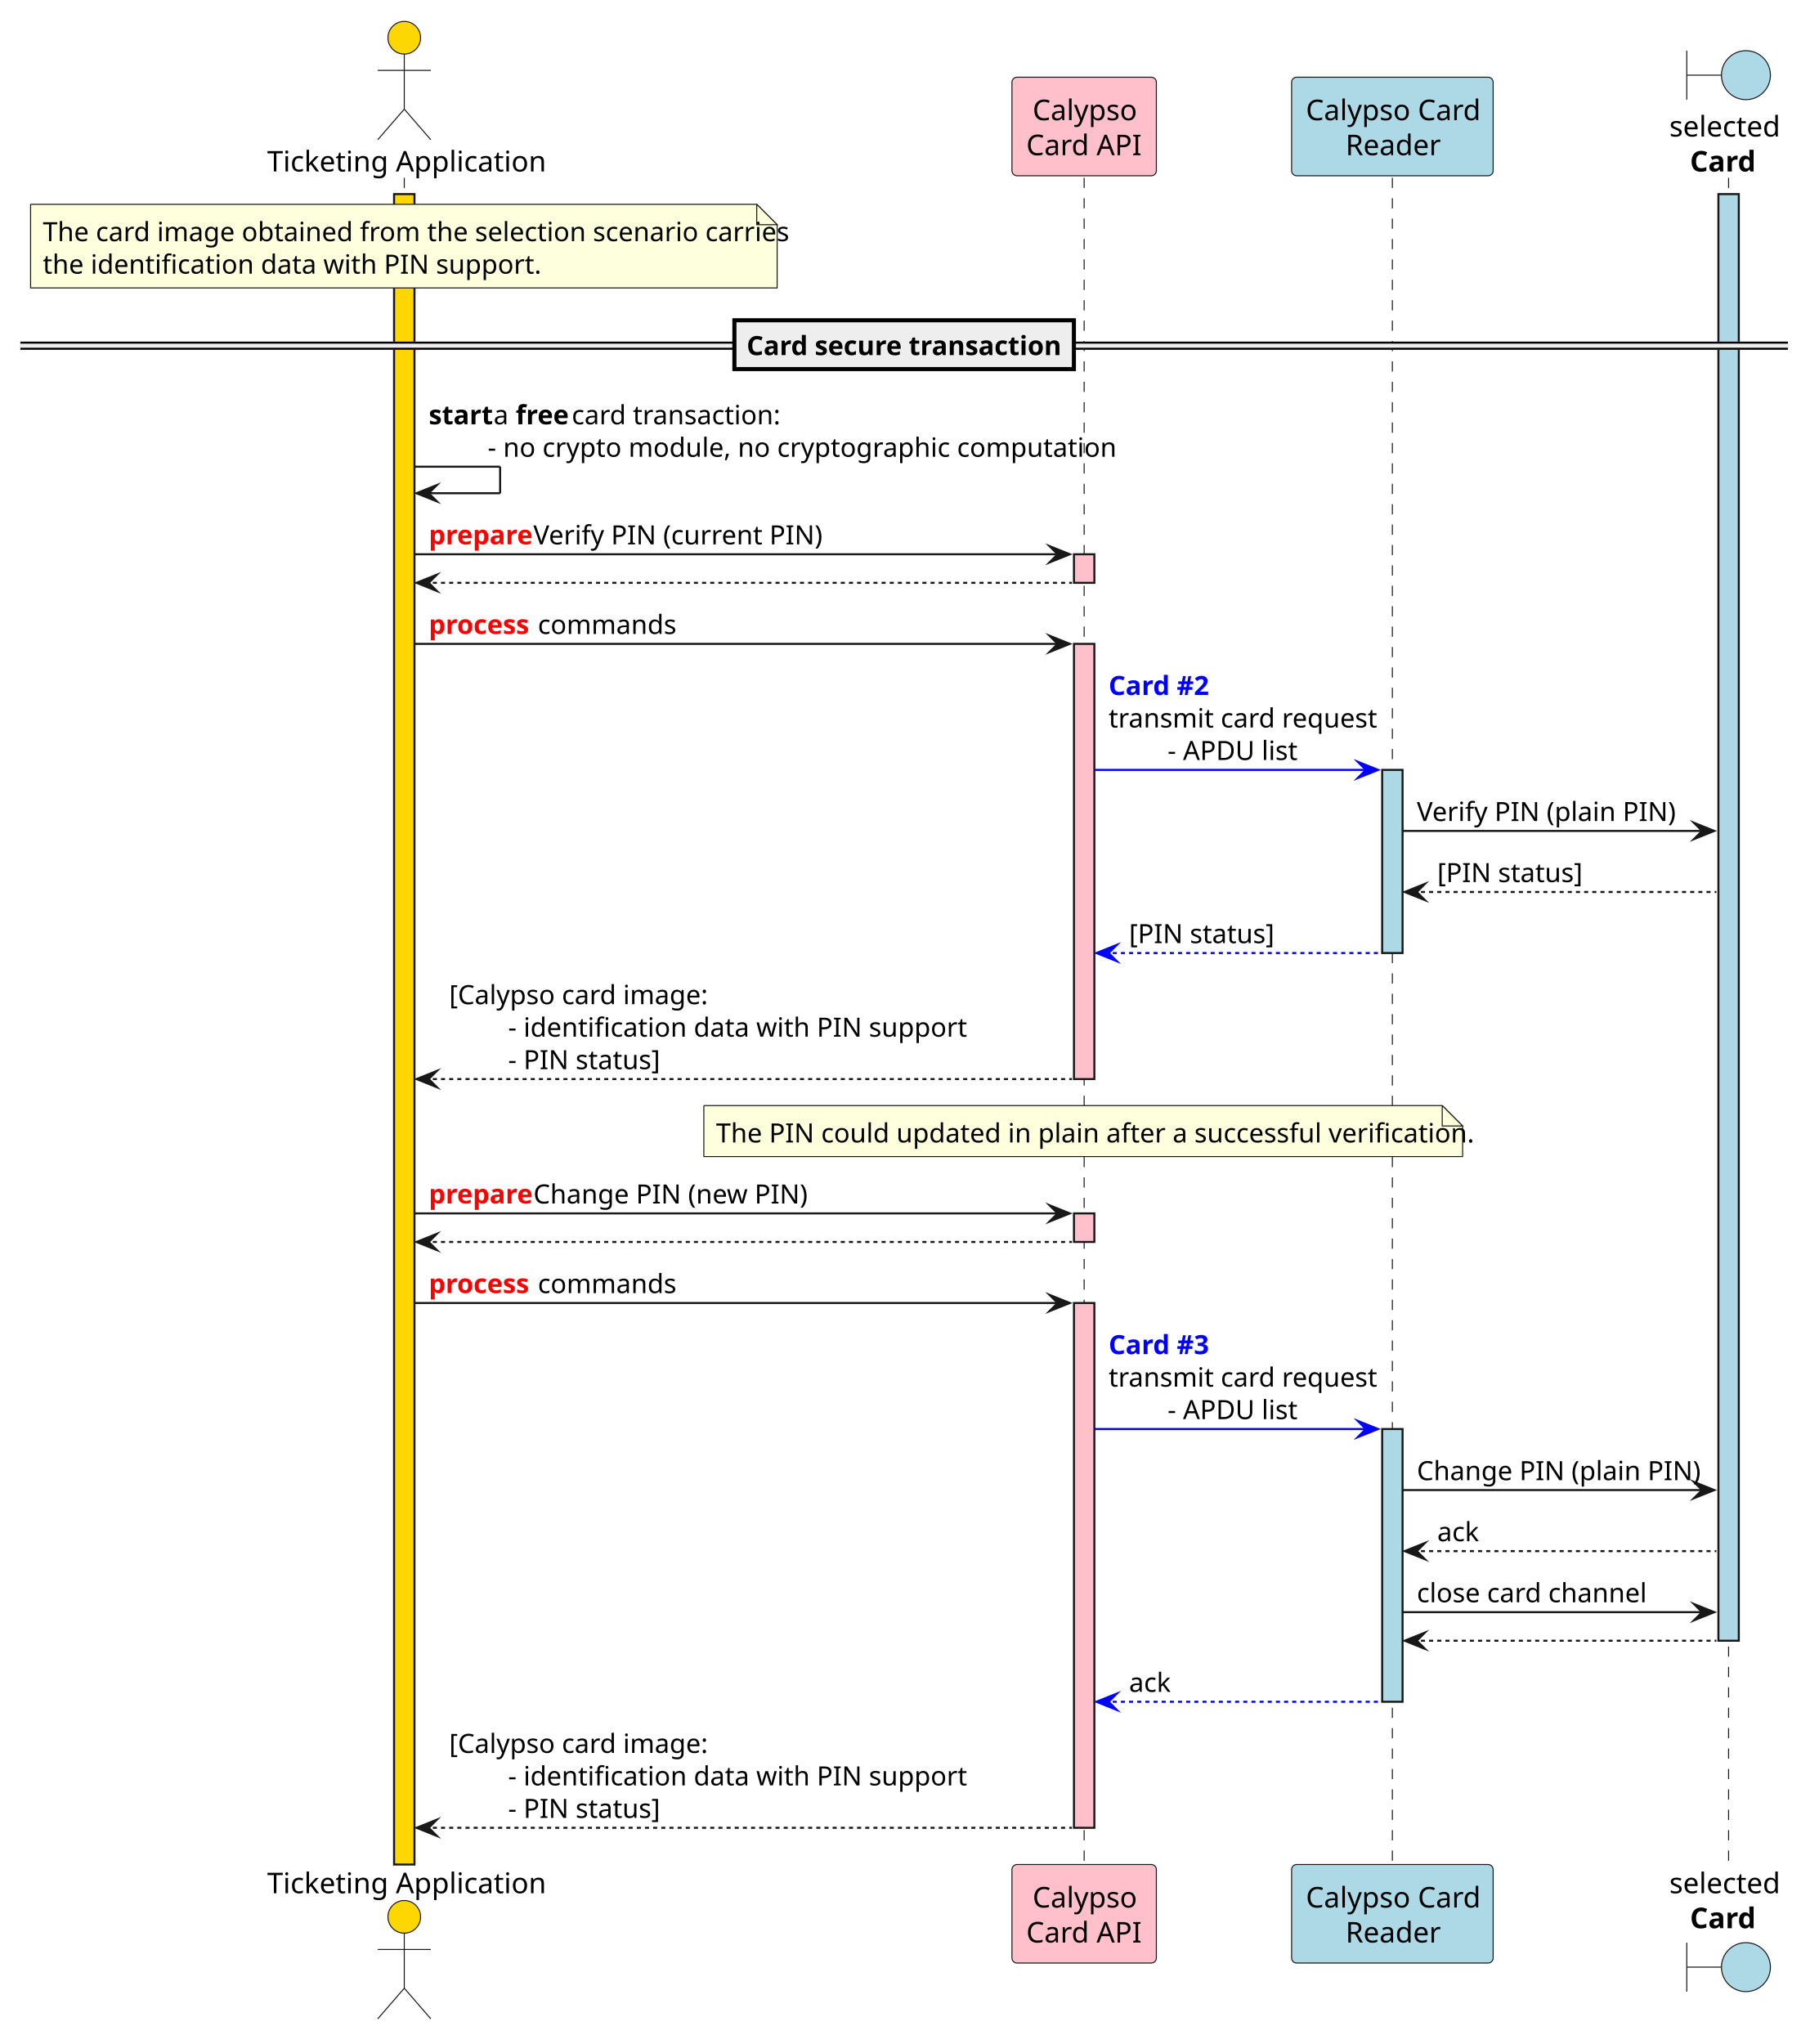
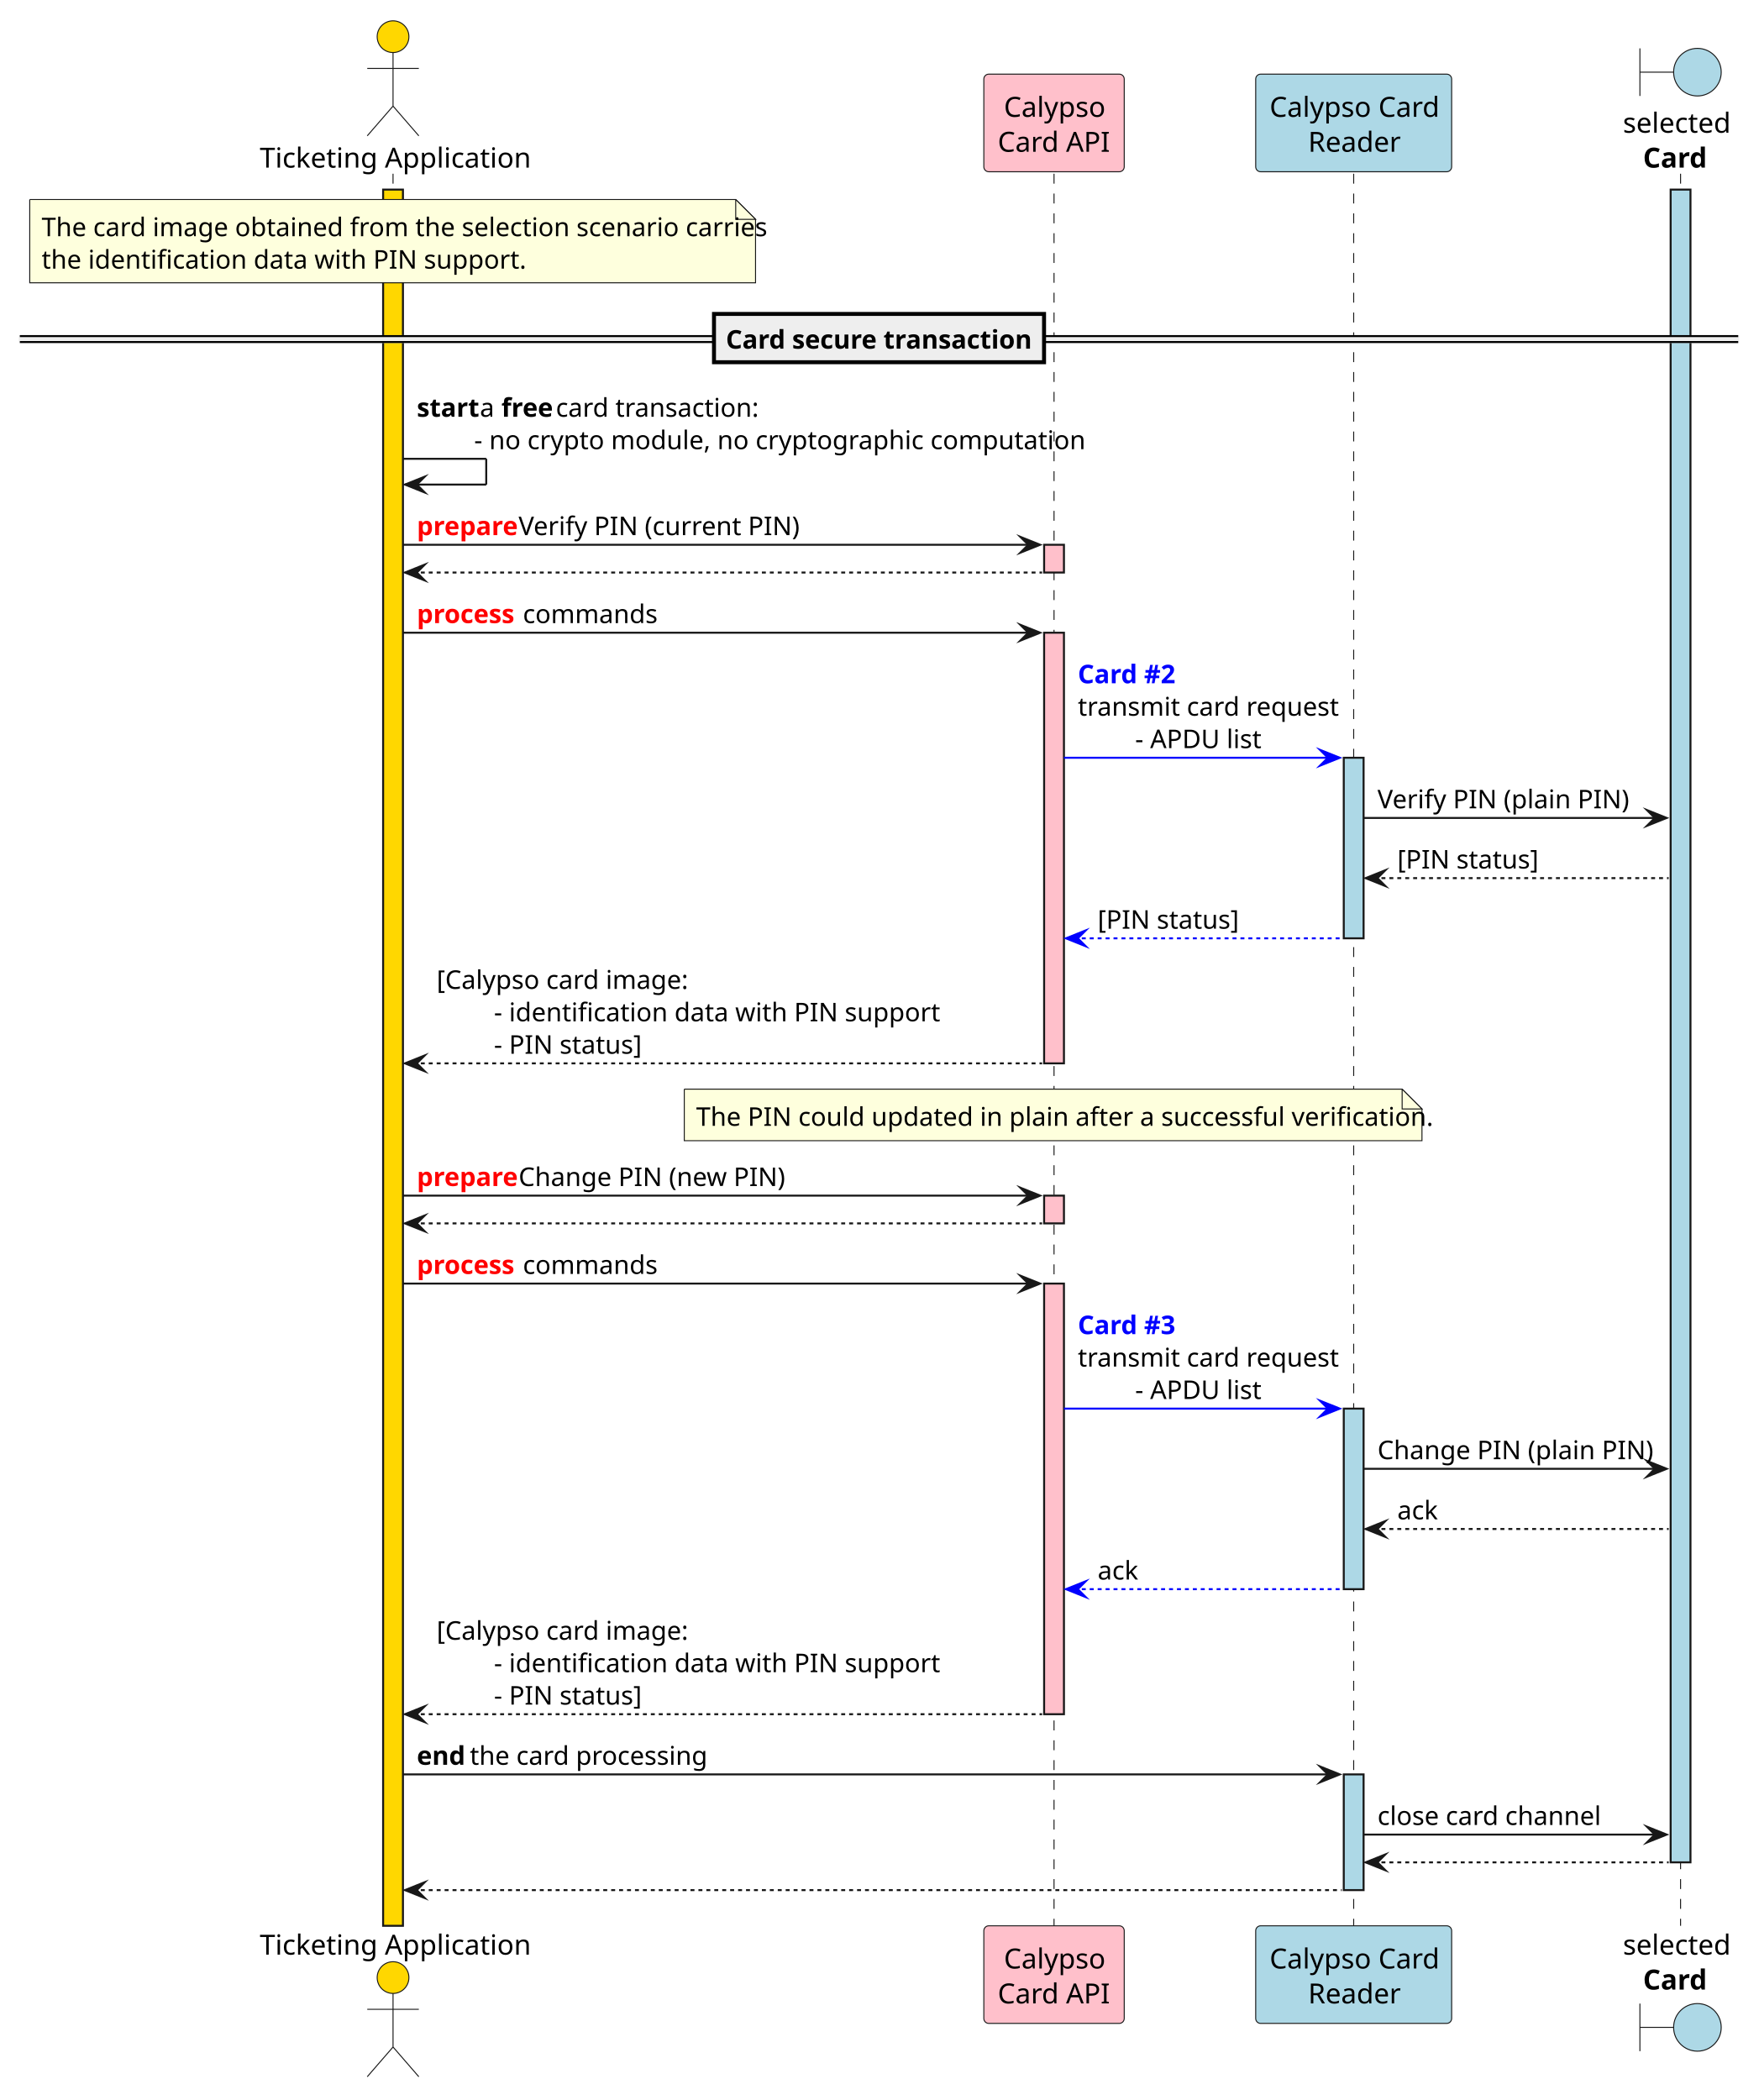
- <svg xmlns="http://www.w3.org/2000/svg" version="1.1" data-diagram-type="SEQUENCE" style="width:887px;height:1002px;background:#FFFFFF;" width="887px" height="1002px" viewBox="0 0 887 1002" zoomAndPan="magnify" preserveAspectRatio="none" contentStyleType="text/css">
+ <svg xmlns="http://www.w3.org/2000/svg" version="1.1" data-diagram-type="SEQUENCE" style="width:887px;height:1059px;background:#FFFFFF;" width="887px" height="1059px" viewBox="0 0 887 1059" zoomAndPan="magnify" preserveAspectRatio="none" contentStyleType="text/css">
  <defs />
  <g font-family="sans-serif" lengthAdjust="spacing">
    <g>
-       <rect x="194.698" y="87.151" width="8" height="826.862" fill="#000" fill-opacity="0" />
-       <line x1="198.198" y1="87.151" x2="198.198" y2="914.013" style="stroke:#181818;stroke-width:0.5;stroke-dasharray:5,5;" />
+       <rect x="194.698" y="87.609" width="8" height="883.547" fill="#000" fill-opacity="0" />
+       <line x1="198.198" y1="87.609" x2="198.198" y2="971.156" style="stroke:#181818;stroke-width:0.5;stroke-dasharray:5,5;" />
    </g>
    <g>
-       <rect x="193.198" y="95.151" width="10" height="818.862" fill="#FFD700" style="stroke:#181818;stroke-width:1;" />
+       <rect x="193.198" y="95.609" width="10" height="875.547" fill="#FFD700" style="stroke:#181818;stroke-width:1;" />
    </g>
    <g>
-       <rect x="528.021" y="87.151" width="8" height="826.862" fill="#000" fill-opacity="0" />
-       <line x1="531.521" y1="87.151" x2="531.521" y2="914.013" style="stroke:#181818;stroke-width:0.5;stroke-dasharray:5,5;" />
+       <rect x="528.021" y="87.609" width="8" height="883.547" fill="#000" fill-opacity="0" />
+       <line x1="531.521" y1="87.609" x2="531.521" y2="971.156" style="stroke:#181818;stroke-width:0.5;stroke-dasharray:5,5;" />
    </g>
    <g>
-       <rect x="526.521" y="271.709" width="10" height="14" fill="#FFC0CB" style="stroke:#181818;stroke-width:1;" />
+       <rect x="526.521" y="274.719" width="10" height="14" fill="#FFC0CB" style="stroke:#181818;stroke-width:1;" />
    </g>
    <g>
-       <rect x="526.521" y="315.635" width="10" height="213.336" fill="#FFC0CB" style="stroke:#181818;stroke-width:1;" />
+       <rect x="526.521" y="319.07" width="10" height="217.164" fill="#FFC0CB" style="stroke:#181818;stroke-width:1;" />
    </g>
    <g>
-       <rect x="526.521" y="594.824" width="10" height="14" fill="#FFC0CB" style="stroke:#181818;stroke-width:1;" />
+       <rect x="526.521" y="602.938" width="10" height="14" fill="#FFC0CB" style="stroke:#181818;stroke-width:1;" />
    </g>
    <g>
-       <rect x="526.521" y="638.75" width="10" height="257.263" fill="#FFC0CB" style="stroke:#181818;stroke-width:1;" />
+       <rect x="526.521" y="647.289" width="10" height="217.164" fill="#FFC0CB" style="stroke:#181818;stroke-width:1;" />
    </g>
    <g>
-       <rect x="679.124" y="87.151" width="8" height="826.862" fill="#000" fill-opacity="0" />
-       <line x1="682.624" y1="87.151" x2="682.624" y2="914.013" style="stroke:#181818;stroke-width:0.5;stroke-dasharray:5,5;" />
+       <rect x="679.124" y="87.609" width="8" height="883.547" fill="#000" fill-opacity="0" />
+       <line x1="682.624" y1="87.609" x2="682.624" y2="971.156" style="stroke:#181818;stroke-width:0.5;stroke-dasharray:5,5;" />
    </g>
    <g>
-       <rect x="677.624" y="377.414" width="10" height="89.779" fill="#ADD8E6" style="stroke:#181818;stroke-width:1;" />
+       <rect x="677.624" y="382.125" width="10" height="91.055" fill="#ADD8E6" style="stroke:#181818;stroke-width:1;" />
    </g>
    <g>
-       <rect x="677.624" y="700.529" width="10" height="133.705" fill="#ADD8E6" style="stroke:#181818;stroke-width:1;" />
+       <rect x="677.624" y="710.344" width="10" height="91.055" fill="#ADD8E6" style="stroke:#181818;stroke-width:1;" />
    </g>
    <g>
-       <rect x="843.964" y="87.151" width="8" height="826.862" fill="#000" fill-opacity="0" />
-       <line x1="847.464" y1="87.151" x2="847.464" y2="914.013" style="stroke:#181818;stroke-width:0.5;stroke-dasharray:5,5;" />
+       <rect x="677.624" y="894.805" width="10" height="58.352" fill="#ADD8E6" style="stroke:#181818;stroke-width:1;" />
    </g>
    <g>
-       <rect x="842.464" y="95.151" width="10" height="709.157" fill="#ADD8E6" style="stroke:#181818;stroke-width:1;" />
+       <rect x="843.964" y="87.609" width="8" height="883.547" fill="#000" fill-opacity="0" />
+       <line x1="847.464" y1="87.609" x2="847.464" y2="971.156" style="stroke:#181818;stroke-width:0.5;stroke-dasharray:5,5;" />
    </g>
-     <text x="130.998" y="84.075" fill="#000" font-size="14" textLength="128.399">Ticketing Application</text>
+     <g>
+       <rect x="842.464" y="95.609" width="10" height="843.547" fill="#ADD8E6" style="stroke:#181818;stroke-width:1;" />
+     </g>
+     <text x="130.998" y="84.533" fill="#000" font-size="14" textLength="128.399">Ticketing Application</text>
    <ellipse cx="198.198" cy="18.5" rx="8" ry="8" fill="#FFD700" style="stroke:#181818;stroke-width:0.5;" />
    <path d="M198.198,26.5 L198.198,53.5 M185.198,34.5 L211.198,34.5 M198.198,53.5 L185.198,68.5 M198.198,53.5 L211.198,68.5" style="stroke:#181818;stroke-width:0.5;" fill="none" />
-     <rect x="496.121" y="37.849" width="70.8" height="48.303" fill="#FFC0CB" style="stroke:#181818;stroke-width:0.5;" rx="2.5" ry="2.5" />
+     <rect x="496.121" y="37.391" width="70.8" height="49.219" fill="#FFC0CB" style="stroke:#181818;stroke-width:0.5;" rx="2.5" ry="2.5" />
    <text x="506.231" y="58.924" fill="#000" font-size="14" textLength="50.579">Calypso</text>
-     <text x="503.121" y="76.075" fill="#000" font-size="14" textLength="56.8">Card API</text>
-     <rect x="633.218" y="37.849" width="98.813" height="48.303" fill="#ADD8E6" style="stroke:#181818;stroke-width:0.5;" rx="2.5" ry="2.5" />
+     <text x="503.121" y="76.533" fill="#000" font-size="14" textLength="56.8">Card API</text>
+     <rect x="633.218" y="37.391" width="98.813" height="49.219" fill="#ADD8E6" style="stroke:#181818;stroke-width:0.5;" rx="2.5" ry="2.5" />
    <text x="640.218" y="58.924" fill="#000" font-size="14" textLength="84.813">Calypso Card</text>
-     <text x="659.666" y="76.075" fill="#000" font-size="14" textLength="45.917">Reader</text>
+     <text x="659.666" y="76.533" fill="#000" font-size="14" textLength="45.917">Reader</text>
    <text x="818.392" y="66.924" fill="#000" font-size="14" textLength="52.145">selected</text>
-     <text x="828.516" y="84.075" fill="#000" font-size="14" textLength="31.896" font-weight="700">Card</text>
-     <path d="M826.964,24.849 L826.964,48.849 M826.964,36.849 L843.964,36.849" style="stroke:#181818;stroke-width:0.5;" fill="none" />
-     <ellipse cx="855.964" cy="36.849" rx="12" ry="12" fill="#ADD8E6" style="stroke:#181818;stroke-width:0.5;" />
-     <text x="130.998" y="928.088" fill="#000" font-size="14" textLength="128.399">Ticketing Application</text>
-     <ellipse cx="198.198" cy="939.665" rx="8" ry="8" fill="#FFD700" style="stroke:#181818;stroke-width:0.5;" />
-     <path d="M198.198,947.665 L198.198,974.665 M185.198,955.665 L211.198,955.665 M198.198,974.665 L185.198,989.665 M198.198,974.665 L211.198,989.665" style="stroke:#181818;stroke-width:0.5;" fill="none" />
-     <rect x="496.121" y="914.013" width="70.8" height="48.303" fill="#FFC0CB" style="stroke:#181818;stroke-width:0.5;" rx="2.5" ry="2.5" />
-     <text x="506.231" y="935.088" fill="#000" font-size="14" textLength="50.579">Calypso</text>
-     <text x="503.121" y="952.24" fill="#000" font-size="14" textLength="56.8">Card API</text>
-     <rect x="633.218" y="914.013" width="98.813" height="48.303" fill="#ADD8E6" style="stroke:#181818;stroke-width:0.5;" rx="2.5" ry="2.5" />
-     <text x="640.218" y="935.088" fill="#000" font-size="14" textLength="84.813">Calypso Card</text>
-     <text x="659.666" y="952.24" fill="#000" font-size="14" textLength="45.917">Reader</text>
-     <text x="818.392" y="928.088" fill="#000" font-size="14" textLength="52.145">selected</text>
-     <text x="828.516" y="945.24" fill="#000" font-size="14" textLength="31.896" font-weight="700">Card</text>
-     <path d="M826.964,952.316 L826.964,976.316 M826.964,964.316 L843.964,964.316" style="stroke:#181818;stroke-width:0.5;" fill="none" />
-     <ellipse cx="855.964" cy="964.316" rx="12" ry="12" fill="#ADD8E6" style="stroke:#181818;stroke-width:0.5;" />
-     <path d="M15,100.151 L15,141.151 L381,141.151 L381,110.151 L371,100.151 L15,100.151" style="stroke:#181818;stroke-width:0.5;" fill="#FEFFDD" />
-     <path d="M371,100.151 L371,110.151 L381,110.151 L371,100.151" style="stroke:#181818;stroke-width:0.5;" fill="#FEFFDD" />
-     <text x="21" y="118.221" fill="#000" font-size="13" textLength="345.395">The card image obtained from the selection scenario carries</text>
-     <text x="21" y="134.147" fill="#000" font-size="13" textLength="225.462">the identification data with PIN support.</text>
-     <rect x="10" y="167.967" width="866.536" height="3" fill="#EEE" style="stroke:#EEE;stroke-width:1;" />
-     <line x1="10" y1="167.967" x2="876.536" y2="167.967" style="stroke:#000;stroke-width:1;" />
-     <line x1="10" y1="170.967" x2="876.536" y2="170.967" style="stroke:#000;stroke-width:1;" />
-     <rect x="360.046" y="157.004" width="166.445" height="23.926" fill="#EEE" style="stroke:#000;stroke-width:2;" />
-     <text x="366.046" y="174.074" fill="#000" font-size="13" textLength="148.833" font-weight="700">Card secure transaction</text>
-     <line x1="203.198" y1="228.783" x2="245.198" y2="228.783" style="stroke:#181818;stroke-width:1;" />
-     <line x1="245.198" y1="228.783" x2="245.198" y2="241.783" style="stroke:#181818;stroke-width:1;" />
-     <line x1="204.198" y1="241.783" x2="245.198" y2="241.783" style="stroke:#181818;stroke-width:1;" />
-     <polygon points="214.198,237.783,204.198,241.783,214.198,245.783,210.198,241.783" fill="#181818" style="stroke:#181818;stroke-width:1;stroke-linejoin:miter;stroke-miterlimit:10;" />
-     <text x="210.198" y="208" fill="#000" font-size="13" textLength="28.177" font-weight="700">start</text>
-     <text x="241.987" y="208" fill="#000" font-size="13">a</text>
-     <text x="252.828" y="208" fill="#000" font-size="13" textLength="23.848" font-weight="700">free</text>
-     <text x="280.288" y="208" fill="#000" font-size="13" textLength="96.104">card transaction:</text>
-     <text x="239.092" y="223.926" fill="#000" font-size="13" textLength="285.429">- no crypto module, no cryptographic computation</text>
-     <polygon points="514.521,267.709,524.521,271.709,514.521,275.709,518.521,271.709" fill="#181818" style="stroke:#181818;stroke-width:1;stroke-linejoin:miter;stroke-miterlimit:10;" />
-     <line x1="203.198" y1="271.709" x2="520.521" y2="271.709" style="stroke:#181818;stroke-width:1;" />
-     <text x="210.198" y="266.853" fill="#F00" font-size="13" textLength="47.69" font-weight="700">prepare</text>
-     <text x="261.499" y="266.853" fill="#000" font-size="13" textLength="136.525">Verify PIN (current PIN)</text>
-     <polygon points="214.198,281.709,204.198,285.709,214.198,289.709,210.198,285.709" fill="#181818" style="stroke:#181818;stroke-width:1;stroke-linejoin:miter;stroke-miterlimit:10;" />
-     <line x1="208.198" y1="285.709" x2="525.521" y2="285.709" style="stroke:#181818;stroke-width:1;stroke-dasharray:2,2;" />
-     <polygon points="514.521,311.635,524.521,315.635,514.521,319.635,518.521,315.635" fill="#181818" style="stroke:#181818;stroke-width:1;stroke-linejoin:miter;stroke-miterlimit:10;" />
-     <line x1="203.198" y1="315.635" x2="520.521" y2="315.635" style="stroke:#181818;stroke-width:1;" />
-     <text x="210.198" y="310.779" fill="#F00" font-size="13" textLength="49.861" font-weight="700">process</text>
-     <text x="263.67" y="310.779" fill="#000" font-size="13" textLength="63.578">commands</text>
-     <polygon points="665.624,373.414,675.624,377.414,665.624,381.414,669.624,377.414" fill="#00F" style="stroke:#00F;stroke-width:1;stroke-linejoin:miter;stroke-miterlimit:10;" />
-     <line x1="536.521" y1="377.414" x2="671.624" y2="377.414" style="stroke:#00F;stroke-width:1;" />
-     <text x="543.521" y="340.705" fill="#00F" font-size="13" textLength="47.69" font-weight="700">Card #2</text>
-     <text x="543.521" y="356.631" fill="#000" font-size="13" textLength="122.104">transmit card request</text>
-     <text x="572.415" y="372.558" fill="#000" font-size="13" textLength="63.559">- APDU list</text>
-     <polygon points="830.464,403.34,840.464,407.34,830.464,411.34,834.464,407.34" fill="#181818" style="stroke:#181818;stroke-width:1;stroke-linejoin:miter;stroke-miterlimit:10;" />
-     <line x1="687.624" y1="407.34" x2="836.464" y2="407.34" style="stroke:#181818;stroke-width:1;" />
-     <text x="694.624" y="402.484" fill="#000" font-size="13" textLength="123.532">Verify PIN (plain PIN)</text>
-     <polygon points="698.624,433.267,688.624,437.267,698.624,441.267,694.624,437.267" fill="#181818" style="stroke:#181818;stroke-width:1;stroke-linejoin:miter;stroke-miterlimit:10;" />
-     <line x1="692.624" y1="437.267" x2="841.464" y2="437.267" style="stroke:#181818;stroke-width:1;stroke-dasharray:2,2;" />
-     <text x="704.624" y="432.41" fill="#000" font-size="13" textLength="67.19">[PIN status]</text>
-     <polygon points="547.521,463.193,537.521,467.193,547.521,471.193,543.521,467.193" fill="#00F" style="stroke:#00F;stroke-width:1;stroke-linejoin:miter;stroke-miterlimit:10;" />
-     <line x1="541.521" y1="467.193" x2="676.624" y2="467.193" style="stroke:#00F;stroke-width:1;stroke-dasharray:2,2;" />
-     <text x="553.521" y="462.336" fill="#000" font-size="13" textLength="67.19">[PIN status]</text>
-     <polygon points="214.198,524.972,204.198,528.972,214.198,532.972,210.198,528.972" fill="#181818" style="stroke:#181818;stroke-width:1;stroke-linejoin:miter;stroke-miterlimit:10;" />
-     <line x1="208.198" y1="528.972" x2="525.521" y2="528.972" style="stroke:#181818;stroke-width:1;stroke-dasharray:2,2;" />
-     <text x="220.198" y="492.263" fill="#000" font-size="13" textLength="122.11">[Calypso card image:</text>
-     <text x="249.092" y="508.189" fill="#000" font-size="13" textLength="208.108">- identification data with PIN support</text>
-     <text x="249.092" y="524.115" fill="#000" font-size="13" textLength="71.519">- PIN status]</text>
-     <path d="M345.064,541.972 L345.064,566.972 L717.064,566.972 L717.064,551.972 L707.064,541.972 L345.064,541.972" style="stroke:#181818;stroke-width:0.5;" fill="#FEFFDD" />
-     <path d="M707.064,541.972 L707.064,551.972 L717.064,551.972 L707.064,541.972" style="stroke:#181818;stroke-width:0.5;" fill="#FEFFDD" />
-     <text x="351.064" y="560.042" fill="#000" font-size="13" textLength="351.914">The PIN could updated in plain after a successful verification.</text>
-     <polygon points="514.521,590.824,524.521,594.824,514.521,598.824,518.521,594.824" fill="#181818" style="stroke:#181818;stroke-width:1;stroke-linejoin:miter;stroke-miterlimit:10;" />
-     <line x1="203.198" y1="594.824" x2="520.521" y2="594.824" style="stroke:#181818;stroke-width:1;" />
-     <text x="210.198" y="589.968" fill="#F00" font-size="13" textLength="47.69" font-weight="700">prepare</text>
-     <text x="261.499" y="589.968" fill="#000" font-size="13" textLength="132.222">Change PIN (new PIN)</text>
-     <polygon points="214.198,604.824,204.198,608.824,214.198,612.824,210.198,608.824" fill="#181818" style="stroke:#181818;stroke-width:1;stroke-linejoin:miter;stroke-miterlimit:10;" />
-     <line x1="208.198" y1="608.824" x2="525.521" y2="608.824" style="stroke:#181818;stroke-width:1;stroke-dasharray:2,2;" />
-     <polygon points="514.521,634.75,524.521,638.75,514.521,642.75,518.521,638.75" fill="#181818" style="stroke:#181818;stroke-width:1;stroke-linejoin:miter;stroke-miterlimit:10;" />
-     <line x1="203.198" y1="638.75" x2="520.521" y2="638.75" style="stroke:#181818;stroke-width:1;" />
-     <text x="210.198" y="633.894" fill="#F00" font-size="13" textLength="49.861" font-weight="700">process</text>
-     <text x="263.67" y="633.894" fill="#000" font-size="13" textLength="63.578">commands</text>
-     <polygon points="665.624,696.529,675.624,700.529,665.624,704.529,669.624,700.529" fill="#00F" style="stroke:#00F;stroke-width:1;stroke-linejoin:miter;stroke-miterlimit:10;" />
-     <line x1="536.521" y1="700.529" x2="671.624" y2="700.529" style="stroke:#00F;stroke-width:1;" />
-     <text x="543.521" y="663.82" fill="#00F" font-size="13" textLength="47.69" font-weight="700">Card #3</text>
-     <text x="543.521" y="679.747" fill="#000" font-size="13" textLength="122.104">transmit card request</text>
-     <text x="572.415" y="695.673" fill="#000" font-size="13" textLength="63.559">- APDU list</text>
-     <polygon points="830.464,726.456,840.464,730.456,830.464,734.456,834.464,730.456" fill="#181818" style="stroke:#181818;stroke-width:1;stroke-linejoin:miter;stroke-miterlimit:10;" />
-     <line x1="687.624" y1="730.456" x2="836.464" y2="730.456" style="stroke:#181818;stroke-width:1;" />
-     <text x="694.624" y="725.599" fill="#000" font-size="13" textLength="135.84">Change PIN (plain PIN)</text>
-     <polygon points="698.624,756.382,688.624,760.382,698.624,764.382,694.624,760.382" fill="#181818" style="stroke:#181818;stroke-width:1;stroke-linejoin:miter;stroke-miterlimit:10;" />
-     <line x1="692.624" y1="760.382" x2="841.464" y2="760.382" style="stroke:#181818;stroke-width:1;stroke-dasharray:2,2;" />
-     <text x="704.624" y="755.525" fill="#000" font-size="13" textLength="20.23">ack</text>
-     <polygon points="830.464,786.308,840.464,790.308,830.464,794.308,834.464,790.308" fill="#181818" style="stroke:#181818;stroke-width:1;stroke-linejoin:miter;stroke-miterlimit:10;" />
-     <line x1="687.624" y1="790.308" x2="836.464" y2="790.308" style="stroke:#181818;stroke-width:1;" />
-     <text x="694.624" y="785.452" fill="#000" font-size="13" textLength="108.399">close card channel</text>
-     <polygon points="698.624,800.308,688.624,804.308,698.624,808.308,694.624,804.308" fill="#181818" style="stroke:#181818;stroke-width:1;stroke-linejoin:miter;stroke-miterlimit:10;" />
-     <line x1="692.624" y1="804.308" x2="841.464" y2="804.308" style="stroke:#181818;stroke-width:1;stroke-dasharray:2,2;" />
-     <polygon points="547.521,830.234,537.521,834.234,547.521,838.234,543.521,834.234" fill="#00F" style="stroke:#00F;stroke-width:1;stroke-linejoin:miter;stroke-miterlimit:10;" />
-     <line x1="541.521" y1="834.234" x2="676.624" y2="834.234" style="stroke:#00F;stroke-width:1;stroke-dasharray:2,2;" />
-     <text x="553.521" y="829.378" fill="#000" font-size="13" textLength="20.23">ack</text>
-     <polygon points="214.198,892.013,204.198,896.013,214.198,900.013,210.198,896.013" fill="#181818" style="stroke:#181818;stroke-width:1;stroke-linejoin:miter;stroke-miterlimit:10;" />
-     <line x1="208.198" y1="896.013" x2="525.521" y2="896.013" style="stroke:#181818;stroke-width:1;stroke-dasharray:2,2;" />
-     <text x="220.198" y="859.304" fill="#000" font-size="13" textLength="122.11">[Calypso card image:</text>
-     <text x="249.092" y="875.23" fill="#000" font-size="13" textLength="208.108">- identification data with PIN support</text>
-     <text x="249.092" y="891.157" fill="#000" font-size="13" textLength="71.519">- PIN status]</text>
+     <text x="828.516" y="84.533" fill="#000" font-size="14" textLength="31.896" font-weight="700">Card</text>
+     <path d="M826.964,24.391 L826.964,48.391 M826.964,36.391 L843.964,36.391" style="stroke:#181818;stroke-width:0.5;" fill="none" />
+     <ellipse cx="855.964" cy="36.391" rx="12" ry="12" fill="#ADD8E6" style="stroke:#181818;stroke-width:0.5;" />
+     <text x="130.998" y="985.689" fill="#000" font-size="14" textLength="128.399">Ticketing Application</text>
+     <ellipse cx="198.198" cy="997.266" rx="8" ry="8" fill="#FFD700" style="stroke:#181818;stroke-width:0.5;" />
+     <path d="M198.198,1005.266 L198.198,1032.266 M185.198,1013.266 L211.198,1013.266 M198.198,1032.266 L185.198,1047.266 M198.198,1032.266 L211.198,1047.266" style="stroke:#181818;stroke-width:0.5;" fill="none" />
+     <rect x="496.121" y="971.156" width="70.8" height="49.219" fill="#FFC0CB" style="stroke:#181818;stroke-width:0.5;" rx="2.5" ry="2.5" />
+     <text x="506.231" y="992.689" fill="#000" font-size="14" textLength="50.579">Calypso</text>
+     <text x="503.121" y="1010.299" fill="#000" font-size="14" textLength="56.8">Card API</text>
+     <rect x="633.218" y="971.156" width="98.813" height="49.219" fill="#ADD8E6" style="stroke:#181818;stroke-width:0.5;" rx="2.5" ry="2.5" />
+     <text x="640.218" y="992.689" fill="#000" font-size="14" textLength="84.813">Calypso Card</text>
+     <text x="659.666" y="1010.299" fill="#000" font-size="14" textLength="45.917">Reader</text>
+     <text x="818.392" y="985.689" fill="#000" font-size="14" textLength="52.145">selected</text>
+     <text x="828.516" y="1003.299" fill="#000" font-size="14" textLength="31.896" font-weight="700">Card</text>
+     <path d="M826.964,1010.375 L826.964,1034.375 M826.964,1022.375 L843.964,1022.375" style="stroke:#181818;stroke-width:0.5;" fill="none" />
+     <ellipse cx="855.964" cy="1022.375" rx="12" ry="12" fill="#ADD8E6" style="stroke:#181818;stroke-width:0.5;" />
+     <path d="M15,100.609 L15,142.609 L381,142.609 L381,110.609 L371,100.609 L15,100.609" style="stroke:#181818;stroke-width:0.5;" fill="#FEFFDD" />
+     <path d="M371,100.609 L371,110.609 L381,110.609 L371,100.609" style="stroke:#181818;stroke-width:0.5;" fill="#FEFFDD" />
+     <text x="21" y="119.104" fill="#000" font-size="13" textLength="345.395">The card image obtained from the selection scenario carries</text>
+     <text x="21" y="135.456" fill="#000" font-size="13" textLength="225.462">the identification data with PIN support.</text>
+     <rect x="10" y="169.488" width="866.536" height="3" fill="#EEE" style="stroke:#EEE;stroke-width:1;" />
+     <line x1="10" y1="169.488" x2="876.536" y2="169.488" style="stroke:#000;stroke-width:1;" />
+     <line x1="10" y1="172.488" x2="876.536" y2="172.488" style="stroke:#000;stroke-width:1;" />
+     <rect x="360.046" y="158.313" width="166.445" height="24.352" fill="#EEE" style="stroke:#000;stroke-width:2;" />
+     <text x="366.046" y="175.808" fill="#000" font-size="13" textLength="148.833" font-weight="700">Card secure transaction</text>
+     <line x1="203.198" y1="231.367" x2="245.198" y2="231.367" style="stroke:#181818;stroke-width:1;" />
+     <line x1="245.198" y1="231.367" x2="245.198" y2="244.367" style="stroke:#181818;stroke-width:1;" />
+     <line x1="204.198" y1="244.367" x2="245.198" y2="244.367" style="stroke:#181818;stroke-width:1;" />
+     <polygon points="214.198,240.367,204.198,244.367,214.198,248.367,210.198,244.367" fill="#181818" style="stroke:#181818;stroke-width:1;stroke-linejoin:miter;stroke-miterlimit:10;" />
+     <text x="210.198" y="210.159" fill="#000" font-size="13" textLength="28.177" font-weight="700">start</text>
+     <text x="241.987" y="210.159" fill="#000" font-size="13">a</text>
+     <text x="252.828" y="210.159" fill="#000" font-size="13" textLength="23.848" font-weight="700">free</text>
+     <text x="280.288" y="210.159" fill="#000" font-size="13" textLength="96.104">card transaction:</text>
+     <text x="239.092" y="226.511" fill="#000" font-size="13" textLength="285.429">- no crypto module, no cryptographic computation</text>
+     <polygon points="514.521,270.719,524.521,274.719,514.521,278.719,518.521,274.719" fill="#181818" style="stroke:#181818;stroke-width:1;stroke-linejoin:miter;stroke-miterlimit:10;" />
+     <line x1="203.198" y1="274.719" x2="520.521" y2="274.719" style="stroke:#181818;stroke-width:1;" />
+     <text x="210.198" y="269.862" fill="#F00" font-size="13" textLength="47.69" font-weight="700">prepare</text>
+     <text x="261.499" y="269.862" fill="#000" font-size="13" textLength="136.525">Verify PIN (current PIN)</text>
+     <polygon points="214.198,284.719,204.198,288.719,214.198,292.719,210.198,288.719" fill="#181818" style="stroke:#181818;stroke-width:1;stroke-linejoin:miter;stroke-miterlimit:10;" />
+     <line x1="208.198" y1="288.719" x2="525.521" y2="288.719" style="stroke:#181818;stroke-width:1;stroke-dasharray:2,2;" />
+     <polygon points="514.521,315.07,524.521,319.07,514.521,323.07,518.521,319.07" fill="#181818" style="stroke:#181818;stroke-width:1;stroke-linejoin:miter;stroke-miterlimit:10;" />
+     <line x1="203.198" y1="319.07" x2="520.521" y2="319.07" style="stroke:#181818;stroke-width:1;" />
+     <text x="210.198" y="314.214" fill="#F00" font-size="13" textLength="49.861" font-weight="700">process</text>
+     <text x="263.67" y="314.214" fill="#000" font-size="13" textLength="63.578">commands</text>
+     <polygon points="665.624,378.125,675.624,382.125,665.624,386.125,669.624,382.125" fill="#00F" style="stroke:#00F;stroke-width:1;stroke-linejoin:miter;stroke-miterlimit:10;" />
+     <line x1="536.521" y1="382.125" x2="671.624" y2="382.125" style="stroke:#00F;stroke-width:1;" />
+     <text x="543.521" y="344.565" fill="#00F" font-size="13" textLength="47.69" font-weight="700">Card #2</text>
+     <text x="543.521" y="360.917" fill="#000" font-size="13" textLength="122.104">transmit card request</text>
+     <text x="572.415" y="377.269" fill="#000" font-size="13" textLength="63.559">- APDU list</text>
+     <polygon points="830.464,408.477,840.464,412.477,830.464,416.477,834.464,412.477" fill="#181818" style="stroke:#181818;stroke-width:1;stroke-linejoin:miter;stroke-miterlimit:10;" />
+     <line x1="687.624" y1="412.477" x2="836.464" y2="412.477" style="stroke:#181818;stroke-width:1;" />
+     <text x="694.624" y="407.62" fill="#000" font-size="13" textLength="123.532">Verify PIN (plain PIN)</text>
+     <polygon points="698.624,438.828,688.624,442.828,698.624,446.828,694.624,442.828" fill="#181818" style="stroke:#181818;stroke-width:1;stroke-linejoin:miter;stroke-miterlimit:10;" />
+     <line x1="692.624" y1="442.828" x2="841.464" y2="442.828" style="stroke:#181818;stroke-width:1;stroke-dasharray:2,2;" />
+     <text x="704.624" y="437.972" fill="#000" font-size="13" textLength="67.19">[PIN status]</text>
+     <polygon points="547.521,469.18,537.521,473.18,547.521,477.18,543.521,473.18" fill="#00F" style="stroke:#00F;stroke-width:1;stroke-linejoin:miter;stroke-miterlimit:10;" />
+     <line x1="541.521" y1="473.18" x2="676.624" y2="473.18" style="stroke:#00F;stroke-width:1;stroke-dasharray:2,2;" />
+     <text x="553.521" y="468.323" fill="#000" font-size="13" textLength="67.19">[PIN status]</text>
+     <polygon points="214.198,532.234,204.198,536.234,214.198,540.234,210.198,536.234" fill="#181818" style="stroke:#181818;stroke-width:1;stroke-linejoin:miter;stroke-miterlimit:10;" />
+     <line x1="208.198" y1="536.234" x2="525.521" y2="536.234" style="stroke:#181818;stroke-width:1;stroke-dasharray:2,2;" />
+     <text x="220.198" y="498.675" fill="#000" font-size="13" textLength="122.11">[Calypso card image:</text>
+     <text x="249.092" y="515.026" fill="#000" font-size="13" textLength="208.108">- identification data with PIN support</text>
+     <text x="249.092" y="531.378" fill="#000" font-size="13" textLength="71.519">- PIN status]</text>
+     <path d="M345.064,549.234 L345.064,575.234 L717.064,575.234 L717.064,559.234 L707.064,549.234 L345.064,549.234" style="stroke:#181818;stroke-width:0.5;" fill="#FEFFDD" />
+     <path d="M707.064,549.234 L707.064,559.234 L717.064,559.234 L707.064,549.234" style="stroke:#181818;stroke-width:0.5;" fill="#FEFFDD" />
+     <text x="351.064" y="567.729" fill="#000" font-size="13" textLength="351.914">The PIN could updated in plain after a successful verification.</text>
+     <polygon points="514.521,598.938,524.521,602.938,514.521,606.938,518.521,602.938" fill="#181818" style="stroke:#181818;stroke-width:1;stroke-linejoin:miter;stroke-miterlimit:10;" />
+     <line x1="203.198" y1="602.938" x2="520.521" y2="602.938" style="stroke:#181818;stroke-width:1;" />
+     <text x="210.198" y="598.081" fill="#F00" font-size="13" textLength="47.69" font-weight="700">prepare</text>
+     <text x="261.499" y="598.081" fill="#000" font-size="13" textLength="132.222">Change PIN (new PIN)</text>
+     <polygon points="214.198,612.938,204.198,616.938,214.198,620.938,210.198,616.938" fill="#181818" style="stroke:#181818;stroke-width:1;stroke-linejoin:miter;stroke-miterlimit:10;" />
+     <line x1="208.198" y1="616.938" x2="525.521" y2="616.938" style="stroke:#181818;stroke-width:1;stroke-dasharray:2,2;" />
+     <polygon points="514.521,643.289,524.521,647.289,514.521,651.289,518.521,647.289" fill="#181818" style="stroke:#181818;stroke-width:1;stroke-linejoin:miter;stroke-miterlimit:10;" />
+     <line x1="203.198" y1="647.289" x2="520.521" y2="647.289" style="stroke:#181818;stroke-width:1;" />
+     <text x="210.198" y="642.433" fill="#F00" font-size="13" textLength="49.861" font-weight="700">process</text>
+     <text x="263.67" y="642.433" fill="#000" font-size="13" textLength="63.578">commands</text>
+     <polygon points="665.624,706.344,675.624,710.344,665.624,714.344,669.624,710.344" fill="#00F" style="stroke:#00F;stroke-width:1;stroke-linejoin:miter;stroke-miterlimit:10;" />
+     <line x1="536.521" y1="710.344" x2="671.624" y2="710.344" style="stroke:#00F;stroke-width:1;" />
+     <text x="543.521" y="672.784" fill="#00F" font-size="13" textLength="47.69" font-weight="700">Card #3</text>
+     <text x="543.521" y="689.136" fill="#000" font-size="13" textLength="122.104">transmit card request</text>
+     <text x="572.415" y="705.487" fill="#000" font-size="13" textLength="63.559">- APDU list</text>
+     <polygon points="830.464,736.695,840.464,740.695,830.464,744.695,834.464,740.695" fill="#181818" style="stroke:#181818;stroke-width:1;stroke-linejoin:miter;stroke-miterlimit:10;" />
+     <line x1="687.624" y1="740.695" x2="836.464" y2="740.695" style="stroke:#181818;stroke-width:1;" />
+     <text x="694.624" y="735.839" fill="#000" font-size="13" textLength="135.84">Change PIN (plain PIN)</text>
+     <polygon points="698.624,767.047,688.624,771.047,698.624,775.047,694.624,771.047" fill="#181818" style="stroke:#181818;stroke-width:1;stroke-linejoin:miter;stroke-miterlimit:10;" />
+     <line x1="692.624" y1="771.047" x2="841.464" y2="771.047" style="stroke:#181818;stroke-width:1;stroke-dasharray:2,2;" />
+     <text x="704.624" y="766.19" fill="#000" font-size="13" textLength="20.23">ack</text>
+     <polygon points="547.521,797.398,537.521,801.398,547.521,805.398,543.521,801.398" fill="#00F" style="stroke:#00F;stroke-width:1;stroke-linejoin:miter;stroke-miterlimit:10;" />
+     <line x1="541.521" y1="801.398" x2="676.624" y2="801.398" style="stroke:#00F;stroke-width:1;stroke-dasharray:2,2;" />
+     <text x="553.521" y="796.542" fill="#000" font-size="13" textLength="20.23">ack</text>
+     <polygon points="214.198,860.453,204.198,864.453,214.198,868.453,210.198,864.453" fill="#181818" style="stroke:#181818;stroke-width:1;stroke-linejoin:miter;stroke-miterlimit:10;" />
+     <line x1="208.198" y1="864.453" x2="525.521" y2="864.453" style="stroke:#181818;stroke-width:1;stroke-dasharray:2,2;" />
+     <text x="220.198" y="826.894" fill="#000" font-size="13" textLength="122.11">[Calypso card image:</text>
+     <text x="249.092" y="843.245" fill="#000" font-size="13" textLength="208.108">- identification data with PIN support</text>
+     <text x="249.092" y="859.597" fill="#000" font-size="13" textLength="71.519">- PIN status]</text>
+     <polygon points="665.624,890.805,675.624,894.805,665.624,898.805,669.624,894.805" fill="#181818" style="stroke:#181818;stroke-width:1;stroke-linejoin:miter;stroke-miterlimit:10;" />
+     <line x1="203.198" y1="894.805" x2="671.624" y2="894.805" style="stroke:#181818;stroke-width:1;" />
+     <text x="210.198" y="889.948" fill="#000" font-size="13" textLength="23.112" font-weight="700">end</text>
+     <text x="236.921" y="889.948" fill="#000" font-size="13" textLength="113.452">the card processing</text>
+     <polygon points="830.464,921.156,840.464,925.156,830.464,929.156,834.464,925.156" fill="#181818" style="stroke:#181818;stroke-width:1;stroke-linejoin:miter;stroke-miterlimit:10;" />
+     <line x1="687.624" y1="925.156" x2="836.464" y2="925.156" style="stroke:#181818;stroke-width:1;" />
+     <text x="694.624" y="920.3" fill="#000" font-size="13" textLength="108.399">close card channel</text>
+     <polygon points="698.624,935.156,688.624,939.156,698.624,943.156,694.624,939.156" fill="#181818" style="stroke:#181818;stroke-width:1;stroke-linejoin:miter;stroke-miterlimit:10;" />
+     <line x1="692.624" y1="939.156" x2="841.464" y2="939.156" style="stroke:#181818;stroke-width:1;stroke-dasharray:2,2;" />
+     <polygon points="214.198,949.156,204.198,953.156,214.198,957.156,210.198,953.156" fill="#181818" style="stroke:#181818;stroke-width:1;stroke-linejoin:miter;stroke-miterlimit:10;" />
+     <line x1="208.198" y1="953.156" x2="676.624" y2="953.156" style="stroke:#181818;stroke-width:1;stroke-dasharray:2,2;" />
  </g>
</svg>
